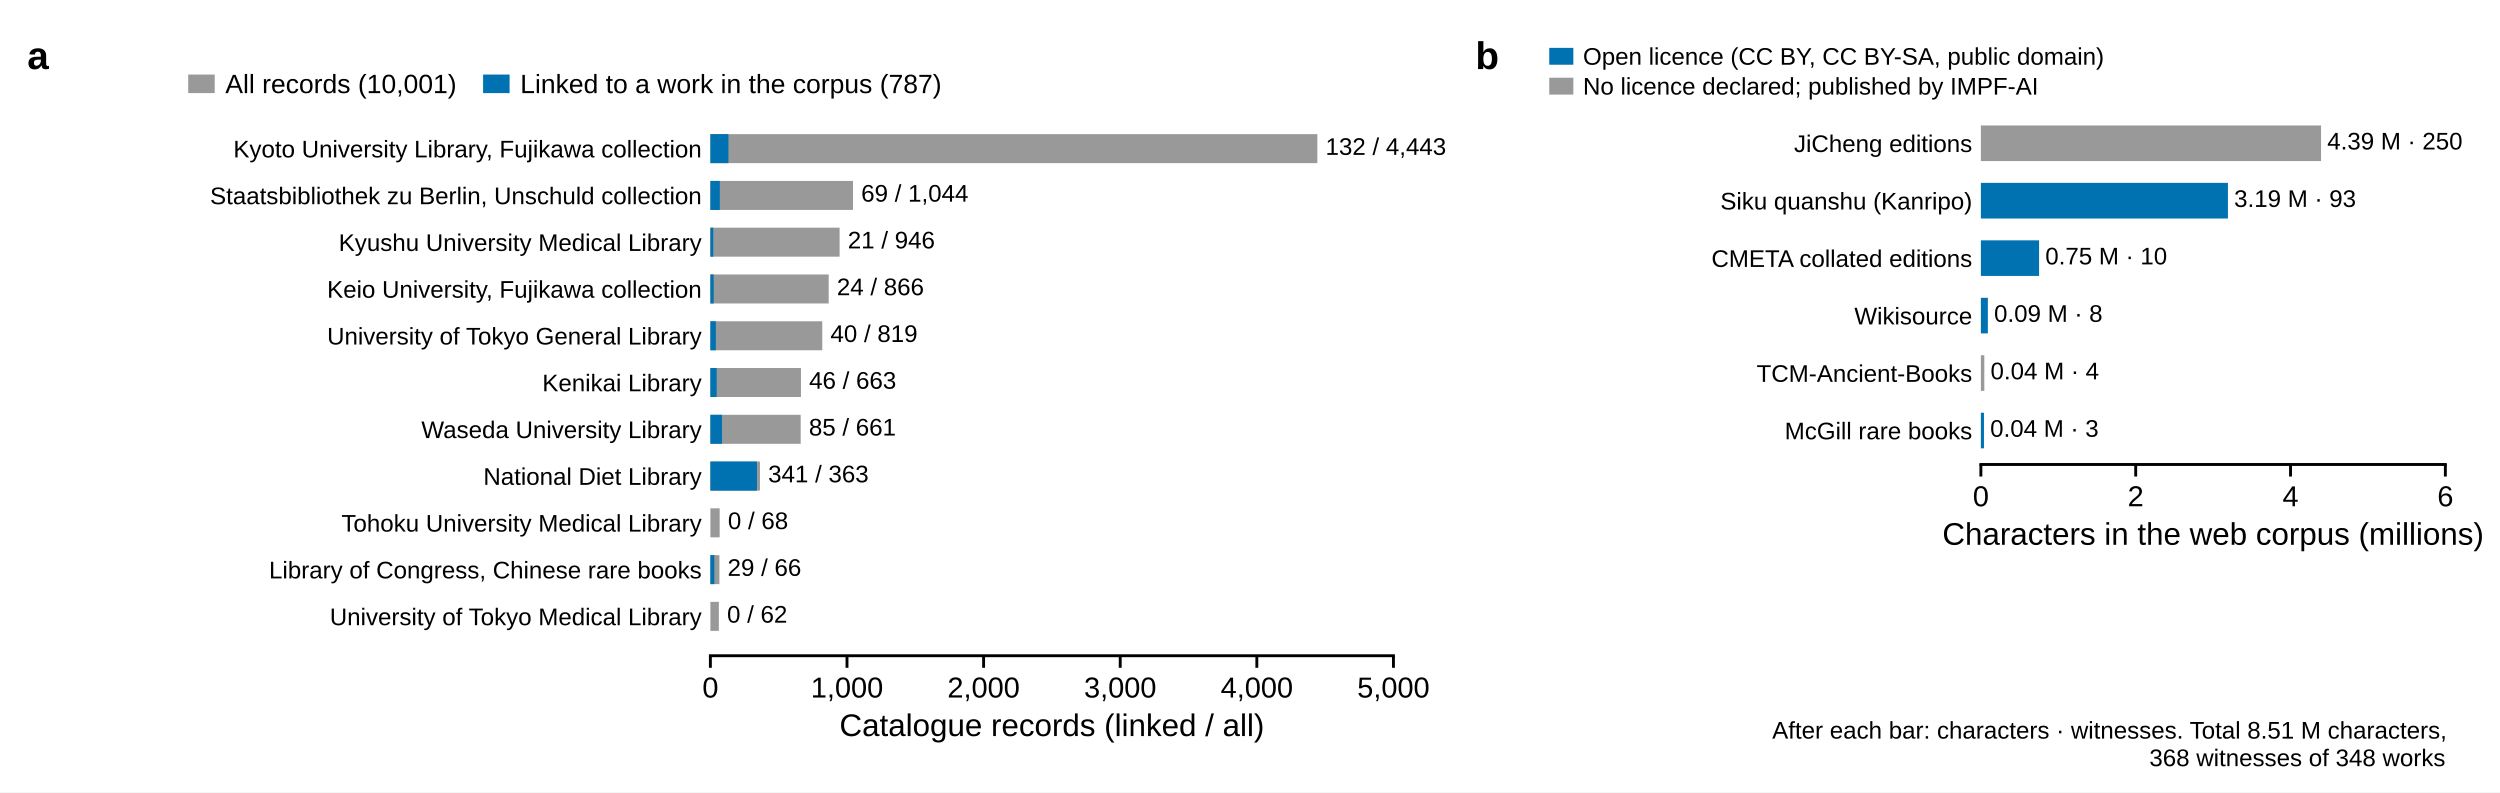
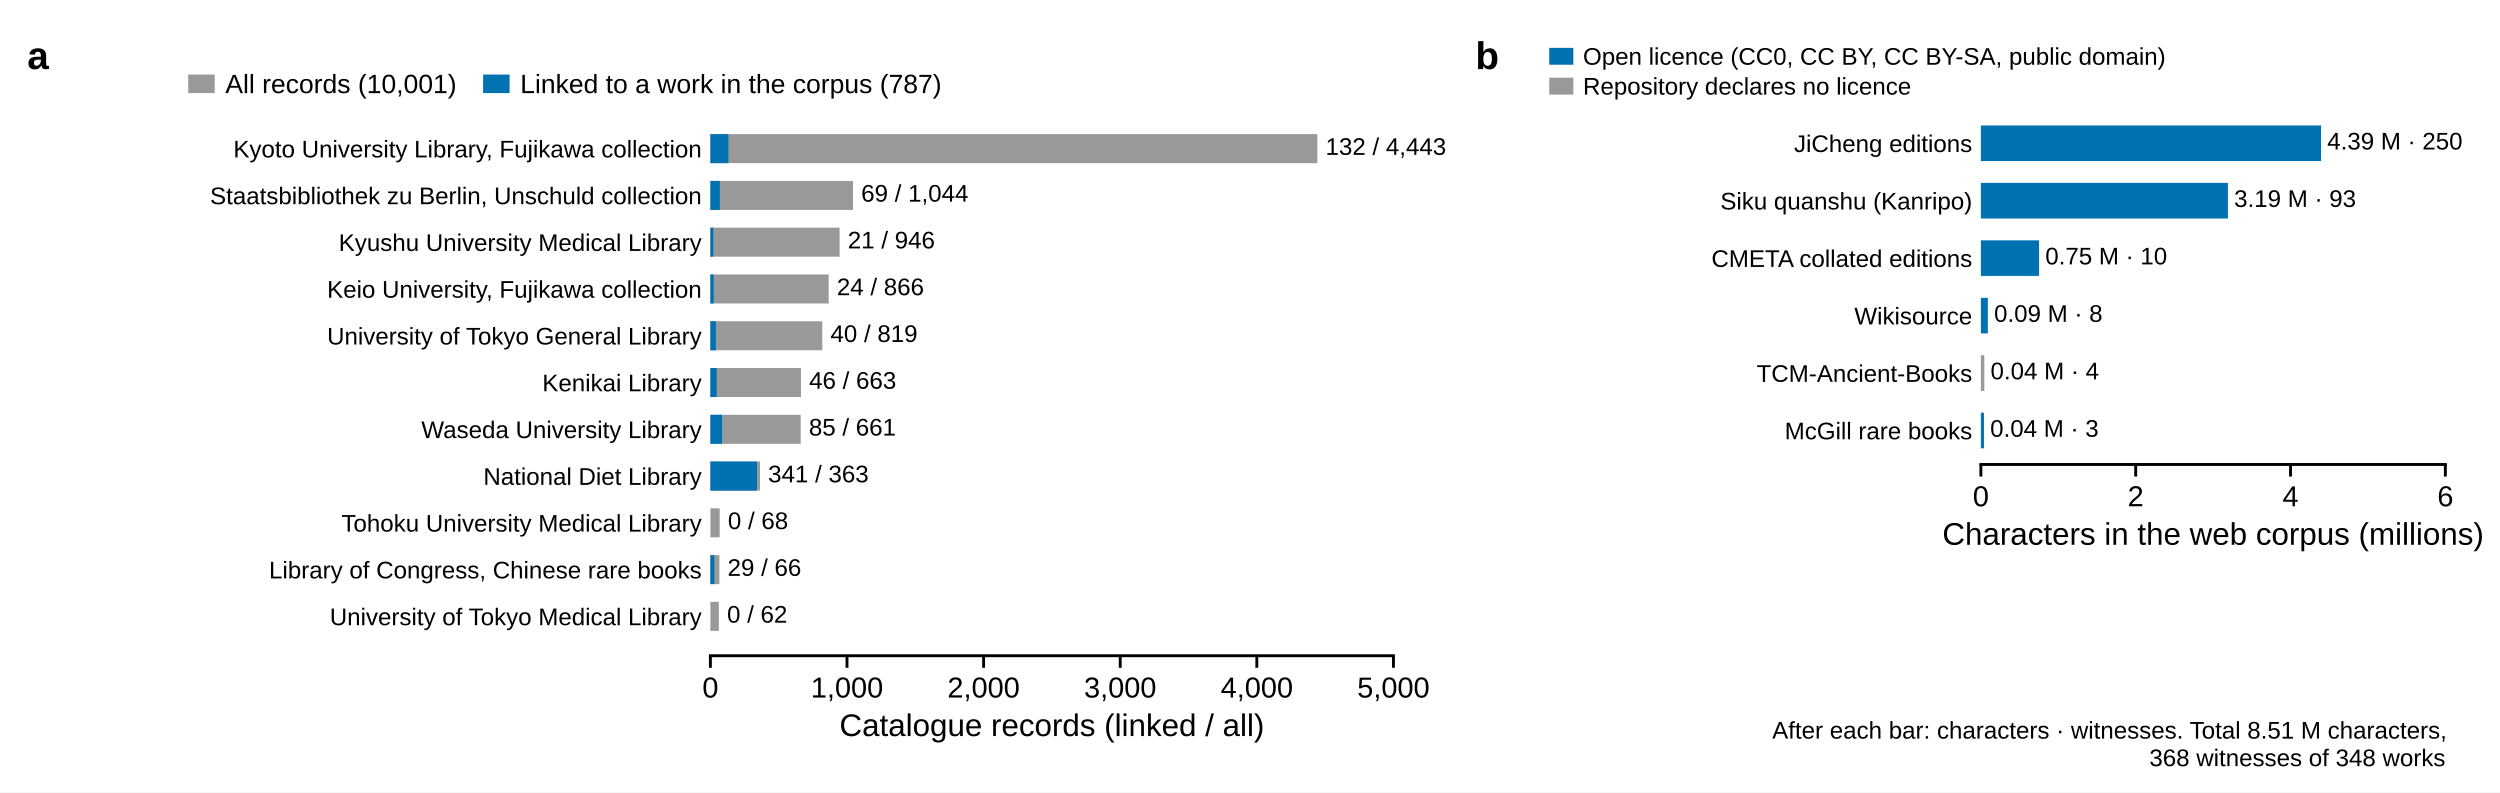
<svg xmlns="http://www.w3.org/2000/svg" xmlns:xlink="http://www.w3.org/1999/xlink" width="518.74pt" height="164.409pt" viewBox="0 0 518.74 164.409" version="1.1">
  <defs>
    <style type="text/css">*{stroke-linejoin: round; stroke-linecap: butt}</style>
  </defs>
  <g id="figure_1">
    <g id="patch_1">
      <path d="M 0 164.409  L 518.74 164.409  L 518.74 0  L 0 0  z " style="fill: #ffffff" />
    </g>
    <g id="axes_1">
      <g id="patch_2">
        <path d="M 147.402 136.063  L 289.134 136.063  L 289.134 22.677  L 147.402 22.677  z " style="fill: #ffffff" />
      </g>
      <g id="patch_3">
-         <path d="M 147.402 33.849  L 273.345 33.849  L 273.345 27.831  L 147.402 27.831  z " clip-path="url(#p4a30fd76c0)" style="fill: #999999" />
+         <path d="M 147.402 33.849  L 273.345 33.849  L 273.345 27.831  L 147.402 27.831  z " clip-path="url(#pdf8f054f21)" style="fill: #999999" />
      </g>
      <g id="patch_4">
-         <path d="M 147.402 33.849  L 151.143 33.849  L 151.143 27.831  L 147.402 27.831  z " clip-path="url(#p4a30fd76c0)" style="fill: #0072b2" />
+         <path d="M 147.402 33.849  L 151.143 33.849  L 151.143 27.831  L 147.402 27.831  z " clip-path="url(#pdf8f054f21)" style="fill: #0072b2" />
      </g>
      <g id="patch_5">
-         <path d="M 147.402 43.555  L 176.995 43.555  L 176.995 37.537  L 147.402 37.537  z " clip-path="url(#p4a30fd76c0)" style="fill: #999999" />
+         <path d="M 147.402 43.555  L 176.995 43.555  L 176.995 37.537  L 147.402 37.537  z " clip-path="url(#pdf8f054f21)" style="fill: #999999" />
      </g>
      <g id="patch_6">
-         <path d="M 147.402 43.555  L 149.357 43.555  L 149.357 37.537  L 147.402 37.537  z " clip-path="url(#p4a30fd76c0)" style="fill: #0072b2" />
+         <path d="M 147.402 43.555  L 149.357 43.555  L 149.357 37.537  L 147.402 37.537  z " clip-path="url(#pdf8f054f21)" style="fill: #0072b2" />
      </g>
      <g id="patch_7">
-         <path d="M 147.402 53.261  L 174.217 53.261  L 174.217 47.243  L 147.402 47.243  z " clip-path="url(#p4a30fd76c0)" style="fill: #999999" />
+         <path d="M 147.402 53.261  L 174.217 53.261  L 174.217 47.243  L 147.402 47.243  z " clip-path="url(#pdf8f054f21)" style="fill: #999999" />
      </g>
      <g id="patch_8">
-         <path d="M 147.402 53.261  L 147.997 53.261  L 147.997 47.243  L 147.402 47.243  z " clip-path="url(#p4a30fd76c0)" style="fill: #0072b2" />
+         <path d="M 147.402 53.261  L 147.997 53.261  L 147.997 47.243  L 147.402 47.243  z " clip-path="url(#pdf8f054f21)" style="fill: #0072b2" />
      </g>
      <g id="patch_9">
-         <path d="M 147.402 62.967  L 171.95 62.967  L 171.95 56.949  L 147.402 56.949  z " clip-path="url(#p4a30fd76c0)" style="fill: #999999" />
+         <path d="M 147.402 62.967  L 171.95 62.967  L 171.95 56.949  L 147.402 56.949  z " clip-path="url(#pdf8f054f21)" style="fill: #999999" />
      </g>
      <g id="patch_10">
-         <path d="M 147.402 62.967  L 148.082 62.967  L 148.082 56.949  L 147.402 56.949  z " clip-path="url(#p4a30fd76c0)" style="fill: #0072b2" />
+         <path d="M 147.402 62.967  L 148.082 62.967  L 148.082 56.949  L 147.402 56.949  z " clip-path="url(#pdf8f054f21)" style="fill: #0072b2" />
      </g>
      <g id="patch_11">
-         <path d="M 147.402 72.673  L 170.617 72.673  L 170.617 66.655  L 147.402 66.655  z " clip-path="url(#p4a30fd76c0)" style="fill: #999999" />
+         <path d="M 147.402 72.673  L 170.617 72.673  L 170.617 66.655  L 147.402 66.655  z " clip-path="url(#pdf8f054f21)" style="fill: #999999" />
      </g>
      <g id="patch_12">
-         <path d="M 147.402 72.673  L 148.535 72.673  L 148.535 66.655  L 147.402 66.655  z " clip-path="url(#p4a30fd76c0)" style="fill: #0072b2" />
+         <path d="M 147.402 72.673  L 148.535 72.673  L 148.535 66.655  L 147.402 66.655  z " clip-path="url(#pdf8f054f21)" style="fill: #0072b2" />
      </g>
      <g id="patch_13">
-         <path d="M 147.402 82.379  L 166.195 82.379  L 166.195 76.361  L 147.402 76.361  z " clip-path="url(#p4a30fd76c0)" style="fill: #999999" />
+         <path d="M 147.402 82.379  L 166.195 82.379  L 166.195 76.361  L 147.402 76.361  z " clip-path="url(#pdf8f054f21)" style="fill: #999999" />
      </g>
      <g id="patch_14">
-         <path d="M 147.402 82.379  L 148.706 82.379  L 148.706 76.361  L 147.402 76.361  z " clip-path="url(#p4a30fd76c0)" style="fill: #0072b2" />
+         <path d="M 147.402 82.379  L 148.706 82.379  L 148.706 76.361  L 147.402 76.361  z " clip-path="url(#pdf8f054f21)" style="fill: #0072b2" />
      </g>
      <g id="patch_15">
-         <path d="M 147.402 92.085  L 166.139 92.085  L 166.139 86.067  L 147.402 86.067  z " clip-path="url(#p4a30fd76c0)" style="fill: #999999" />
+         <path d="M 147.402 92.085  L 166.139 92.085  L 166.139 86.067  L 147.402 86.067  z " clip-path="url(#pdf8f054f21)" style="fill: #999999" />
      </g>
      <g id="patch_16">
-         <path d="M 147.402 92.085  L 149.811 92.085  L 149.811 86.067  L 147.402 86.067  z " clip-path="url(#p4a30fd76c0)" style="fill: #0072b2" />
+         <path d="M 147.402 92.085  L 149.811 92.085  L 149.811 86.067  L 147.402 86.067  z " clip-path="url(#pdf8f054f21)" style="fill: #0072b2" />
      </g>
      <g id="patch_17">
-         <path d="M 147.402 101.791  L 157.691 101.791  L 157.691 95.773  L 147.402 95.773  z " clip-path="url(#p4a30fd76c0)" style="fill: #999999" />
+         <path d="M 147.402 101.791  L 157.691 101.791  L 157.691 95.773  L 147.402 95.773  z " clip-path="url(#pdf8f054f21)" style="fill: #999999" />
      </g>
      <g id="patch_18">
-         <path d="M 147.402 101.791  L 157.068 101.791  L 157.068 95.773  L 147.402 95.773  z " clip-path="url(#p4a30fd76c0)" style="fill: #0072b2" />
+         <path d="M 147.402 101.791  L 157.068 101.791  L 157.068 95.773  L 147.402 95.773  z " clip-path="url(#pdf8f054f21)" style="fill: #0072b2" />
      </g>
      <g id="patch_19">
-         <path d="M 147.402 111.497  L 149.329 111.497  L 149.329 105.479  L 147.402 105.479  z " clip-path="url(#p4a30fd76c0)" style="fill: #999999" />
+         <path d="M 147.402 111.497  L 149.329 111.497  L 149.329 105.479  L 147.402 105.479  z " clip-path="url(#pdf8f054f21)" style="fill: #999999" />
      </g>
      <g id="patch_20">
-         <path d="M 147.402 121.203  L 149.272 121.203  L 149.272 115.185  L 147.402 115.185  z " clip-path="url(#p4a30fd76c0)" style="fill: #999999" />
+         <path d="M 147.402 121.203  L 149.272 121.203  L 149.272 115.185  L 147.402 115.185  z " clip-path="url(#pdf8f054f21)" style="fill: #999999" />
      </g>
      <g id="patch_21">
-         <path d="M 147.402 121.203  L 148.224 121.203  L 148.224 115.185  L 147.402 115.185  z " clip-path="url(#p4a30fd76c0)" style="fill: #0072b2" />
+         <path d="M 147.402 121.203  L 148.224 121.203  L 148.224 115.185  L 147.402 115.185  z " clip-path="url(#pdf8f054f21)" style="fill: #0072b2" />
      </g>
      <g id="patch_22">
-         <path d="M 147.402 130.909  L 149.159 130.909  L 149.159 124.891  L 147.402 124.891  z " clip-path="url(#p4a30fd76c0)" style="fill: #999999" />
+         <path d="M 147.402 130.909  L 149.159 130.909  L 149.159 124.891  L 147.402 124.891  z " clip-path="url(#pdf8f054f21)" style="fill: #999999" />
      </g>
      <g id="matplotlib.axis_1">
        <g id="xtick_1">
          <g id="line2d_1">
            <defs>
-               <path id="m948db1c561" d="M 0 0  L 0 2.5  " style="stroke: #000000; stroke-width: 0.6" />
+               <path id="m5da6433d99" d="M 0 0  L 0 2.5  " style="stroke: #000000; stroke-width: 0.6" />
            </defs>
            <g>
-               <use xlink:href="#m948db1c561" x="147.402" y="136.063" style="stroke: #000000; stroke-width: 0.6" />
+               <use xlink:href="#m5da6433d99" x="147.402" y="136.063" style="stroke: #000000; stroke-width: 0.6" />
            </g>
          </g>
          <g id="text_1">
            <text style="font-size: 6px; font-family: 'Arial', 'Noto Sans CJK SC'; text-anchor: middle" x="147.402" y="144.731" transform="rotate(-0 147.4016 144.7312)">0</text>
          </g>
        </g>
        <g id="xtick_2">
          <g id="line2d_2">
            <g>
-               <use xlink:href="#m948db1c561" x="175.748" y="136.063" style="stroke: #000000; stroke-width: 0.6" />
+               <use xlink:href="#m5da6433d99" x="175.748" y="136.063" style="stroke: #000000; stroke-width: 0.6" />
            </g>
          </g>
          <g id="text_2">
            <text style="font-size: 6px; font-family: 'Arial', 'Noto Sans CJK SC'; text-anchor: middle" x="175.748" y="144.731" transform="rotate(-0 175.748 144.7312)">1,000</text>
          </g>
        </g>
        <g id="xtick_3">
          <g id="line2d_3">
            <g>
-               <use xlink:href="#m948db1c561" x="204.094" y="136.063" style="stroke: #000000; stroke-width: 0.6" />
+               <use xlink:href="#m5da6433d99" x="204.094" y="136.063" style="stroke: #000000; stroke-width: 0.6" />
            </g>
          </g>
          <g id="text_3">
            <text style="font-size: 6px; font-family: 'Arial', 'Noto Sans CJK SC'; text-anchor: middle" x="204.094" y="144.731" transform="rotate(-0 204.0945 144.7312)">2,000</text>
          </g>
        </g>
        <g id="xtick_4">
          <g id="line2d_4">
            <g>
-               <use xlink:href="#m948db1c561" x="232.441" y="136.063" style="stroke: #000000; stroke-width: 0.6" />
+               <use xlink:href="#m5da6433d99" x="232.441" y="136.063" style="stroke: #000000; stroke-width: 0.6" />
            </g>
          </g>
          <g id="text_4">
            <text style="font-size: 6px; font-family: 'Arial', 'Noto Sans CJK SC'; text-anchor: middle" x="232.441" y="144.731" transform="rotate(-0 232.4409 144.7312)">3,000</text>
          </g>
        </g>
        <g id="xtick_5">
          <g id="line2d_5">
            <g>
-               <use xlink:href="#m948db1c561" x="260.787" y="136.063" style="stroke: #000000; stroke-width: 0.6" />
+               <use xlink:href="#m5da6433d99" x="260.787" y="136.063" style="stroke: #000000; stroke-width: 0.6" />
            </g>
          </g>
          <g id="text_5">
            <text style="font-size: 6px; font-family: 'Arial', 'Noto Sans CJK SC'; text-anchor: middle" x="260.787" y="144.731" transform="rotate(-0 260.7874 144.7312)">4,000</text>
          </g>
        </g>
        <g id="xtick_6">
          <g id="line2d_6">
            <g>
-               <use xlink:href="#m948db1c561" x="289.134" y="136.063" style="stroke: #000000; stroke-width: 0.6" />
+               <use xlink:href="#m5da6433d99" x="289.134" y="136.063" style="stroke: #000000; stroke-width: 0.6" />
            </g>
          </g>
          <g id="text_6">
            <text style="font-size: 6px; font-family: 'Arial', 'Noto Sans CJK SC'; text-anchor: middle" x="289.134" y="144.731" transform="rotate(-0 289.1339 144.7312)">5,000</text>
          </g>
        </g>
        <g id="text_7">
          <text style="font-size: 6.5px; font-family: 'Arial', 'Noto Sans CJK SC'; text-anchor: middle" x="218.268" y="152.726" transform="rotate(-0 218.2677 152.726)">Catalogue records (linked / all)</text>
        </g>
      </g>
      <g id="matplotlib.axis_2">
        <g id="ytick_1">
          <g id="line2d_7" />
          <g id="text_8">
            <text style="font-size: 5px; font-family: 'Arial', 'Noto Sans CJK SC'; text-anchor: end" x="145.602" y="32.66" transform="rotate(-0 145.6016 32.66)">Kyoto University Library, Fujikawa collection</text>
          </g>
        </g>
        <g id="ytick_2">
          <g id="line2d_8" />
          <g id="text_9">
            <text style="font-size: 5px; font-family: 'Arial', 'Noto Sans CJK SC'; text-anchor: end" x="145.602" y="42.366" transform="rotate(-0 145.6016 42.36603)">Staatsbibliothek zu Berlin, Unschuld collection</text>
          </g>
        </g>
        <g id="ytick_3">
          <g id="line2d_9" />
          <g id="text_10">
            <text style="font-size: 5px; font-family: 'Arial', 'Noto Sans CJK SC'; text-anchor: end" x="145.602" y="52.072" transform="rotate(-0 145.6016 52.07206)">Kyushu University Medical Library</text>
          </g>
        </g>
        <g id="ytick_4">
          <g id="line2d_10" />
          <g id="text_11">
            <text style="font-size: 5px; font-family: 'Arial', 'Noto Sans CJK SC'; text-anchor: end" x="145.602" y="61.778" transform="rotate(-0 145.6016 61.77809)">Keio University, Fujikawa collection</text>
          </g>
        </g>
        <g id="ytick_5">
          <g id="line2d_11" />
          <g id="text_12">
            <text style="font-size: 5px; font-family: 'Arial', 'Noto Sans CJK SC'; text-anchor: end" x="145.602" y="71.484" transform="rotate(-0 145.6016 71.48412)">University of Tokyo General Library</text>
          </g>
        </g>
        <g id="ytick_6">
          <g id="line2d_12" />
          <g id="text_13">
            <text style="font-size: 5px; font-family: 'Arial', 'Noto Sans CJK SC'; text-anchor: end" x="145.602" y="81.19" transform="rotate(-0 145.6016 81.19015)">Kenikai Library</text>
          </g>
        </g>
        <g id="ytick_7">
          <g id="line2d_13" />
          <g id="text_14">
            <text style="font-size: 5px; font-family: 'Arial', 'Noto Sans CJK SC'; text-anchor: end" x="145.602" y="90.896" transform="rotate(-0 145.6016 90.89618)">Waseda University Library</text>
          </g>
        </g>
        <g id="ytick_8">
          <g id="line2d_14" />
          <g id="text_15">
            <text style="font-size: 5px; font-family: 'Arial', 'Noto Sans CJK SC'; text-anchor: end" x="145.602" y="100.602" transform="rotate(-0 145.6016 100.6022)">National Diet Library</text>
          </g>
        </g>
        <g id="ytick_9">
          <g id="line2d_15" />
          <g id="text_16">
            <text style="font-size: 5px; font-family: 'Arial', 'Noto Sans CJK SC'; text-anchor: end" x="145.602" y="110.308" transform="rotate(-0 145.6016 110.3082)">Tohoku University Medical Library</text>
          </g>
        </g>
        <g id="ytick_10">
          <g id="line2d_16" />
          <g id="text_17">
            <text style="font-size: 5px; font-family: 'Arial', 'Noto Sans CJK SC'; text-anchor: end" x="145.602" y="120.014" transform="rotate(-0 145.6016 120.0143)">Library of Congress, Chinese rare books</text>
          </g>
        </g>
        <g id="ytick_11">
          <g id="line2d_17" />
          <g id="text_18">
            <text style="font-size: 5px; font-family: 'Arial', 'Noto Sans CJK SC'; text-anchor: end" x="145.602" y="129.72" transform="rotate(-0 145.6016 129.7203)">University of Tokyo Medical Library</text>
          </g>
        </g>
      </g>
      <g id="patch_23">
        <path d="M 147.402 136.063  L 289.134 136.063  " style="fill: none; stroke: #000000; stroke-width: 0.6; stroke-linejoin: miter; stroke-linecap: square" />
      </g>
      <g id="text_19">
        <text style="font-size: 5px; font-family: 'Arial', 'Noto Sans CJK SC'; text-anchor: start" x="275.046" y="32.134" transform="rotate(-0 275.0457 32.13388)">132 / 4,443</text>
      </g>
      <g id="text_20">
        <text style="font-size: 5px; font-family: 'Arial', 'Noto Sans CJK SC'; text-anchor: start" x="178.696" y="41.84" transform="rotate(-0 178.6961 41.83991)">69 / 1,044</text>
      </g>
      <g id="text_21">
        <text style="font-size: 5px; font-family: 'Arial', 'Noto Sans CJK SC'; text-anchor: start" x="175.918" y="51.546" transform="rotate(-0 175.9181 51.54594)">21 / 946</text>
      </g>
      <g id="text_22">
        <text style="font-size: 5px; font-family: 'Arial', 'Noto Sans CJK SC'; text-anchor: start" x="173.65" y="61.252" transform="rotate(-0 173.6504 61.25197)">24 / 866</text>
      </g>
      <g id="text_23">
        <text style="font-size: 5px; font-family: 'Arial', 'Noto Sans CJK SC'; text-anchor: start" x="172.318" y="70.958" transform="rotate(-0 172.3181 70.95799)">40 / 819</text>
      </g>
      <g id="text_24">
        <text style="font-size: 5px; font-family: 'Arial', 'Noto Sans CJK SC'; text-anchor: start" x="167.896" y="80.664" transform="rotate(-0 167.8961 80.66402)">46 / 663</text>
      </g>
      <g id="text_25">
        <text style="font-size: 5px; font-family: 'Arial', 'Noto Sans CJK SC'; text-anchor: start" x="167.839" y="90.37" transform="rotate(-0 167.8394 90.37005)">85 / 661</text>
      </g>
      <g id="text_26">
        <text style="font-size: 5px; font-family: 'Arial', 'Noto Sans CJK SC'; text-anchor: start" x="159.392" y="100.076" transform="rotate(-0 159.3921 100.0761)">341 / 363</text>
      </g>
      <g id="text_27">
        <text style="font-size: 5px; font-family: 'Arial', 'Noto Sans CJK SC'; text-anchor: start" x="151.03" y="109.782" transform="rotate(-0 151.0299 109.7821)">0 / 68</text>
      </g>
      <g id="text_28">
        <text style="font-size: 5px; font-family: 'Arial', 'Noto Sans CJK SC'; text-anchor: start" x="150.973" y="119.488" transform="rotate(-0 150.9732 119.4881)">29 / 66</text>
      </g>
      <g id="text_29">
        <text style="font-size: 5px; font-family: 'Arial', 'Noto Sans CJK SC'; text-anchor: start" x="150.86" y="129.194" transform="rotate(-0 150.8598 129.1942)">0 / 62</text>
      </g>
      <g id="legend_1">
        <g id="patch_24">
          <path d="M 39.05 19.32  L 44.55 19.32  L 44.55 15.47  L 39.05 15.47  z " style="fill: #999999" />
        </g>
        <g id="text_30">
          <text style="font-size: 5.5px; font-family: 'Arial', 'Noto Sans CJK SC'; text-anchor: start" x="46.75" y="19.32" transform="rotate(-0 46.75039 19.31959)">All records (10,001)</text>
        </g>
        <g id="patch_25">
          <path d="M 100.24 19.32  L 105.74 19.32  L 105.74 15.47  L 100.24 15.47  z " style="fill: #0072b2" />
        </g>
        <g id="text_31">
          <text style="font-size: 5.5px; font-family: 'Arial', 'Noto Sans CJK SC'; text-anchor: start" x="107.94" y="19.32" transform="rotate(-0 107.9405 19.31959)">Linked to a work in the corpus (787)</text>
        </g>
      </g>
    </g>
    <g id="axes_2">
      <g id="patch_26">
        <path d="M 411.024 96.378  L 507.402 96.378  L 507.402 22.677  L 411.024 22.677  z " style="fill: #ffffff" />
      </g>
      <g id="patch_27">
-         <path d="M 411.024 33.419  L 481.608 33.419  L 481.608 26.027  L 411.024 26.027  z " clip-path="url(#p3c5c1ae551)" style="fill: #999999" />
+         <path d="M 411.024 33.419  L 481.608 33.419  L 481.608 26.027  L 411.024 26.027  z " clip-path="url(#p75cb903045)" style="fill: #0072b2" />
      </g>
      <g id="patch_28">
-         <path d="M 411.024 45.341  L 462.287 45.341  L 462.287 37.949  L 411.024 37.949  z " clip-path="url(#p3c5c1ae551)" style="fill: #0072b2" />
+         <path d="M 411.024 45.341  L 462.287 45.341  L 462.287 37.949  L 411.024 37.949  z " clip-path="url(#p75cb903045)" style="fill: #0072b2" />
      </g>
      <g id="patch_29">
-         <path d="M 411.024 57.262  L 423.101 57.262  L 423.101 49.871  L 411.024 49.871  z " clip-path="url(#p3c5c1ae551)" style="fill: #0072b2" />
+         <path d="M 411.024 57.262  L 423.101 57.262  L 423.101 49.871  L 411.024 49.871  z " clip-path="url(#p75cb903045)" style="fill: #0072b2" />
      </g>
      <g id="patch_30">
-         <path d="M 411.024 69.184  L 412.473 69.184  L 412.473 61.793  L 411.024 61.793  z " clip-path="url(#p3c5c1ae551)" style="fill: #0072b2" />
+         <path d="M 411.024 69.184  L 412.473 69.184  L 412.473 61.793  L 411.024 61.793  z " clip-path="url(#p75cb903045)" style="fill: #0072b2" />
      </g>
      <g id="patch_31">
-         <path d="M 411.024 81.106  L 411.737 81.106  L 411.737 73.715  L 411.024 73.715  z " clip-path="url(#p3c5c1ae551)" style="fill: #999999" />
+         <path d="M 411.024 81.106  L 411.737 81.106  L 411.737 73.715  L 411.024 73.715  z " clip-path="url(#p75cb903045)" style="fill: #999999" />
      </g>
      <g id="patch_32">
-         <path d="M 411.024 93.028  L 411.665 93.028  L 411.665 85.636  L 411.024 85.636  z " clip-path="url(#p3c5c1ae551)" style="fill: #0072b2" />
+         <path d="M 411.024 93.028  L 411.665 93.028  L 411.665 85.636  L 411.024 85.636  z " clip-path="url(#p75cb903045)" style="fill: #0072b2" />
      </g>
      <g id="matplotlib.axis_3">
        <g id="xtick_7">
          <g id="line2d_18">
            <g>
-               <use xlink:href="#m948db1c561" x="411.024" y="96.378" style="stroke: #000000; stroke-width: 0.6" />
+               <use xlink:href="#m5da6433d99" x="411.024" y="96.378" style="stroke: #000000; stroke-width: 0.6" />
            </g>
          </g>
          <g id="text_32">
            <text style="font-size: 6px; font-family: 'Arial', 'Noto Sans CJK SC'; text-anchor: middle" x="411.024" y="105.046" transform="rotate(-0 411.0236 105.0461)">0</text>
          </g>
        </g>
        <g id="xtick_8">
          <g id="line2d_19">
            <g>
-               <use xlink:href="#m948db1c561" x="443.15" y="96.378" style="stroke: #000000; stroke-width: 0.6" />
+               <use xlink:href="#m5da6433d99" x="443.15" y="96.378" style="stroke: #000000; stroke-width: 0.6" />
            </g>
          </g>
          <g id="text_33">
            <text style="font-size: 6px; font-family: 'Arial', 'Noto Sans CJK SC'; text-anchor: middle" x="443.15" y="105.046" transform="rotate(-0 443.1496 105.0461)">2</text>
          </g>
        </g>
        <g id="xtick_9">
          <g id="line2d_20">
            <g>
-               <use xlink:href="#m948db1c561" x="475.276" y="96.378" style="stroke: #000000; stroke-width: 0.6" />
+               <use xlink:href="#m5da6433d99" x="475.276" y="96.378" style="stroke: #000000; stroke-width: 0.6" />
            </g>
          </g>
          <g id="text_34">
            <text style="font-size: 6px; font-family: 'Arial', 'Noto Sans CJK SC'; text-anchor: middle" x="475.276" y="105.046" transform="rotate(-0 475.2756 105.0461)">4</text>
          </g>
        </g>
        <g id="xtick_10">
          <g id="line2d_21">
            <g>
-               <use xlink:href="#m948db1c561" x="507.402" y="96.378" style="stroke: #000000; stroke-width: 0.6" />
+               <use xlink:href="#m5da6433d99" x="507.402" y="96.378" style="stroke: #000000; stroke-width: 0.6" />
            </g>
          </g>
          <g id="text_35">
            <text style="font-size: 6px; font-family: 'Arial', 'Noto Sans CJK SC'; text-anchor: middle" x="507.402" y="105.046" transform="rotate(-0 507.4016 105.0461)">6</text>
          </g>
        </g>
        <g id="text_36">
          <text style="font-size: 6.5px; font-family: 'Arial', 'Noto Sans CJK SC'; text-anchor: middle" x="459.213" y="113.041" transform="rotate(-0 459.2126 113.041)">Characters in the web corpus (millions)</text>
        </g>
      </g>
      <g id="matplotlib.axis_4">
        <g id="ytick_12">
          <g id="line2d_22" />
          <g id="text_37">
            <text style="font-size: 5px; font-family: 'Arial', 'Noto Sans CJK SC'; text-anchor: end" x="409.224" y="31.543" transform="rotate(-0 409.2236 31.54304)">JiCheng editions</text>
          </g>
        </g>
        <g id="ytick_13">
          <g id="line2d_23" />
          <g id="text_38">
            <text style="font-size: 5px; font-family: 'Arial', 'Noto Sans CJK SC'; text-anchor: end" x="409.224" y="43.465" transform="rotate(-0 409.2236 43.46487)">Siku quanshu (Kanripo)</text>
          </g>
        </g>
        <g id="ytick_14">
          <g id="line2d_24" />
          <g id="text_39">
            <text style="font-size: 5px; font-family: 'Arial', 'Noto Sans CJK SC'; text-anchor: end" x="409.224" y="55.387" transform="rotate(-0 409.2236 55.38671)">CMETA collated editions</text>
          </g>
        </g>
        <g id="ytick_15">
          <g id="line2d_25" />
          <g id="text_40">
            <text style="font-size: 5px; font-family: 'Arial', 'Noto Sans CJK SC'; text-anchor: end" x="409.224" y="67.309" transform="rotate(-0 409.2236 67.30854)">Wikisource</text>
          </g>
        </g>
        <g id="ytick_16">
          <g id="line2d_26" />
          <g id="text_41">
            <text style="font-size: 5px; font-family: 'Arial', 'Noto Sans CJK SC'; text-anchor: end" x="409.224" y="79.23" transform="rotate(-0 409.2236 79.23038)">TCM-Ancient-Books</text>
          </g>
        </g>
        <g id="ytick_17">
          <g id="line2d_27" />
          <g id="text_42">
            <text style="font-size: 5px; font-family: 'Arial', 'Noto Sans CJK SC'; text-anchor: end" x="409.224" y="91.152" transform="rotate(-0 409.2236 91.15222)">McGill rare books</text>
          </g>
        </g>
      </g>
      <g id="patch_33">
        <path d="M 411.024 96.378  L 507.402 96.378  " style="fill: none; stroke: #000000; stroke-width: 0.6; stroke-linejoin: miter; stroke-linecap: square" />
      </g>
      <g id="text_43">
        <text style="font-size: 5px; font-family: 'Arial', 'Noto Sans CJK SC'; text-anchor: start" x="482.893" y="31.017" transform="rotate(-0 482.8934 31.01692)">4.39 M · 250</text>
      </g>
      <g id="text_44">
        <text style="font-size: 5px; font-family: 'Arial', 'Noto Sans CJK SC'; text-anchor: start" x="463.572" y="42.939" transform="rotate(-0 463.5721 42.93875)">3.19 M · 93</text>
      </g>
      <g id="text_45">
        <text style="font-size: 5px; font-family: 'Arial', 'Noto Sans CJK SC'; text-anchor: start" x="424.386" y="54.861" transform="rotate(-0 424.3863 54.86059)">0.75 M · 10</text>
      </g>
      <g id="text_46">
        <text style="font-size: 5px; font-family: 'Arial', 'Noto Sans CJK SC'; text-anchor: start" x="413.758" y="66.782" transform="rotate(-0 413.7582 66.78242)">0.09 M · 8</text>
      </g>
      <g id="text_47">
        <text style="font-size: 5px; font-family: 'Arial', 'Noto Sans CJK SC'; text-anchor: start" x="413.022" y="78.704" transform="rotate(-0 413.0221 78.70426)">0.04 M · 4</text>
      </g>
      <g id="text_48">
        <text style="font-size: 5px; font-family: 'Arial', 'Noto Sans CJK SC'; text-anchor: start" x="412.95" y="90.626" transform="rotate(-0 412.9503 90.62609)">0.04 M · 3</text>
      </g>
      <g id="legend_2">
        <g id="patch_34">
          <path d="M 321.465 13.432  L 326.465 13.432  L 326.465 9.932  L 321.465 9.932  z " style="fill: #0072b2" />
        </g>
        <g id="text_49">
-           <text style="font-size: 5px; font-family: 'Arial', 'Noto Sans CJK SC'; text-anchor: start" x="328.465" y="13.432" transform="rotate(-0 328.4646 13.43234)">Open licence (CC BY, CC BY-SA, public domain)</text>
+           <text style="font-size: 5px; font-family: 'Arial', 'Noto Sans CJK SC'; text-anchor: start" x="328.465" y="13.432" transform="rotate(-0 328.4646 13.43234)">Open licence (CC0, CC BY, CC BY-SA, public domain)</text>
        </g>
        <g id="patch_35">
          <path d="M 321.465 19.625  L 326.465 19.625  L 326.465 16.125  L 321.465 16.125  z " style="fill: #999999" />
        </g>
        <g id="text_50">
-           <text style="font-size: 5px; font-family: 'Arial', 'Noto Sans CJK SC'; text-anchor: start" x="328.465" y="19.625" transform="rotate(-0 328.4646 19.62482)">No licence declared; published by IMPF-AI</text>
+           <text style="font-size: 5px; font-family: 'Arial', 'Noto Sans CJK SC'; text-anchor: start" x="328.465" y="19.625" transform="rotate(-0 328.4646 19.62482)">Repository declares no licence</text>
        </g>
      </g>
    </g>
    <g id="panel-label">
      <text style="font-weight: 700; font-size: 8px; font-family: 'Arial', 'Noto Sans CJK SC'; text-anchor: start" x="5.669" y="14.328" transform="rotate(-0 5.669291 14.32816)">a</text>
    </g>
    <g id="text_51">
      <text style="font-size: 5px; font-family: 'Arial', 'Noto Sans CJK SC'" transform="translate(367.7188 153.2561)">After each bar: characters · witnesses. Total 8.51 M characters,</text>
      <text style="font-size: 5px; font-family: 'Arial', 'Noto Sans CJK SC'" transform="translate(445.9844 158.9746)">368 witnesses of 348 works</text>
    </g>
    <g id="panel-label">
      <text style="font-weight: 700; font-size: 8px; font-family: 'Arial', 'Noto Sans CJK SC'; text-anchor: start" x="306.142" y="14.328" transform="rotate(-0 306.1417 14.32816)">b</text>
    </g>
  </g>
  <defs>
-     <clipPath id="p4a30fd76c0">
+     <clipPath id="pdf8f054f21">
      <rect x="147.402" y="22.677" width="141.732" height="113.386" />
    </clipPath>
-     <clipPath id="p3c5c1ae551">
+     <clipPath id="p75cb903045">
      <rect x="411.024" y="22.677" width="96.378" height="73.701" />
    </clipPath>
  </defs>
</svg>
